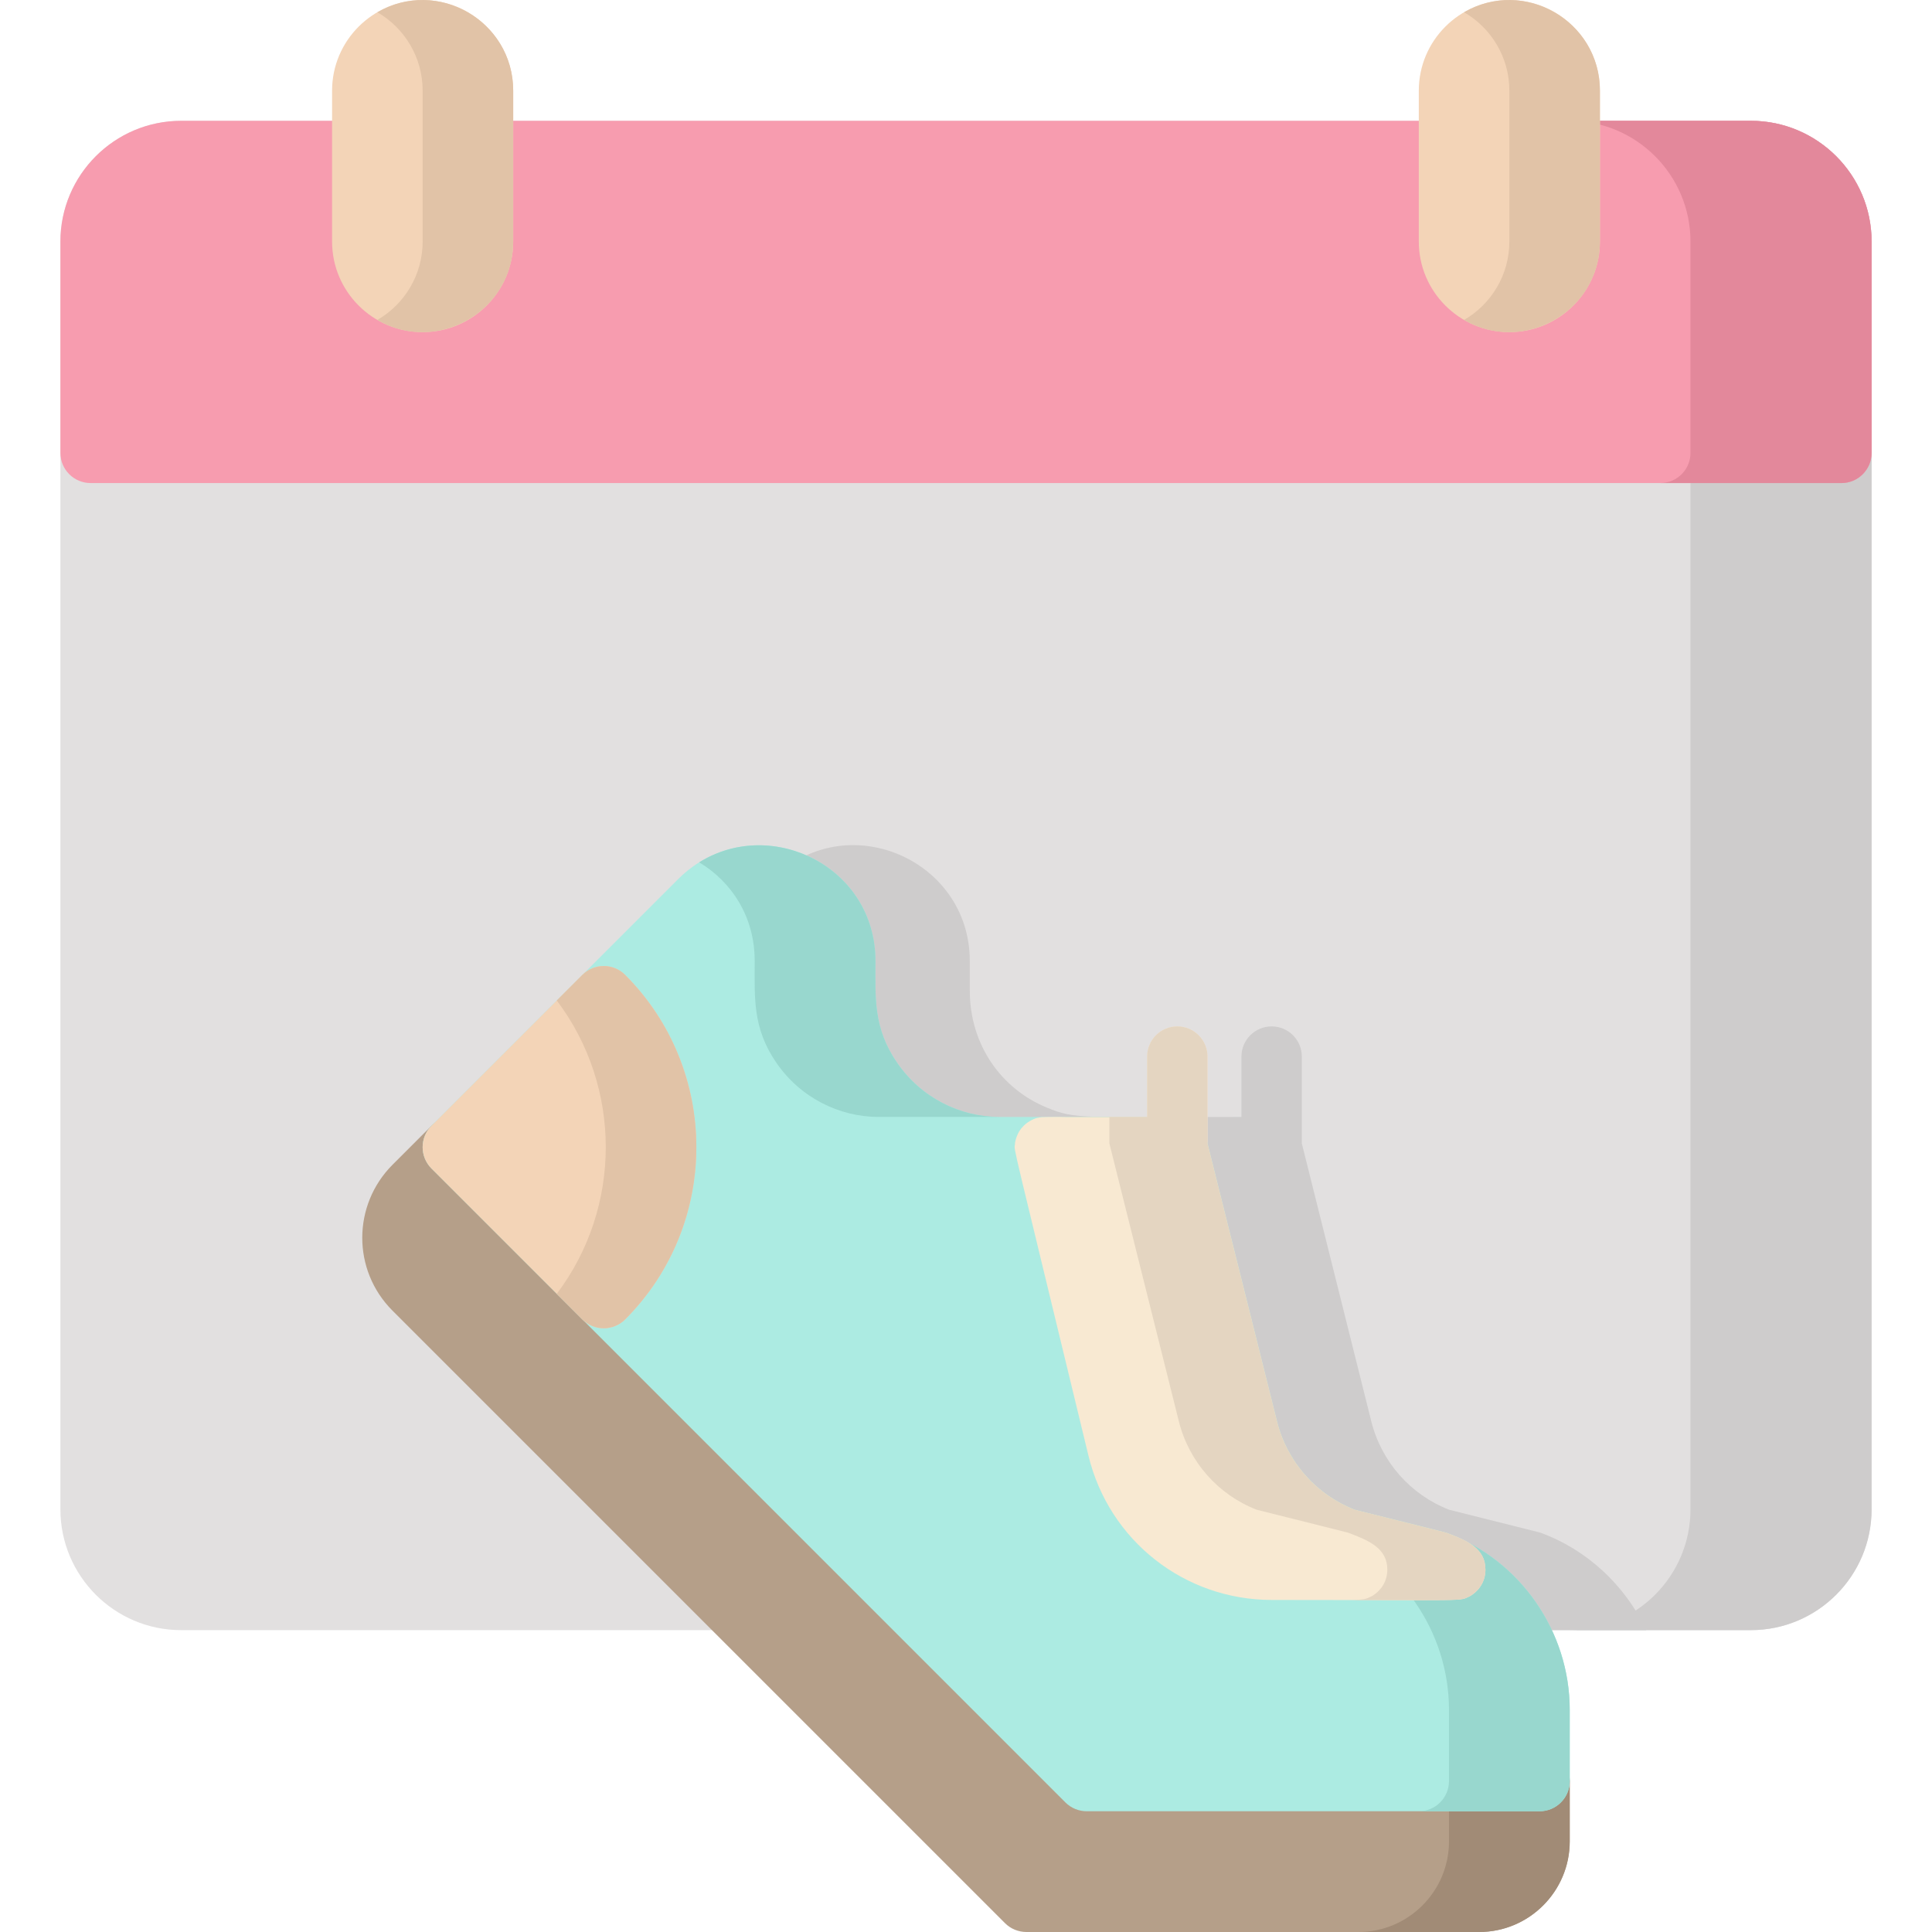
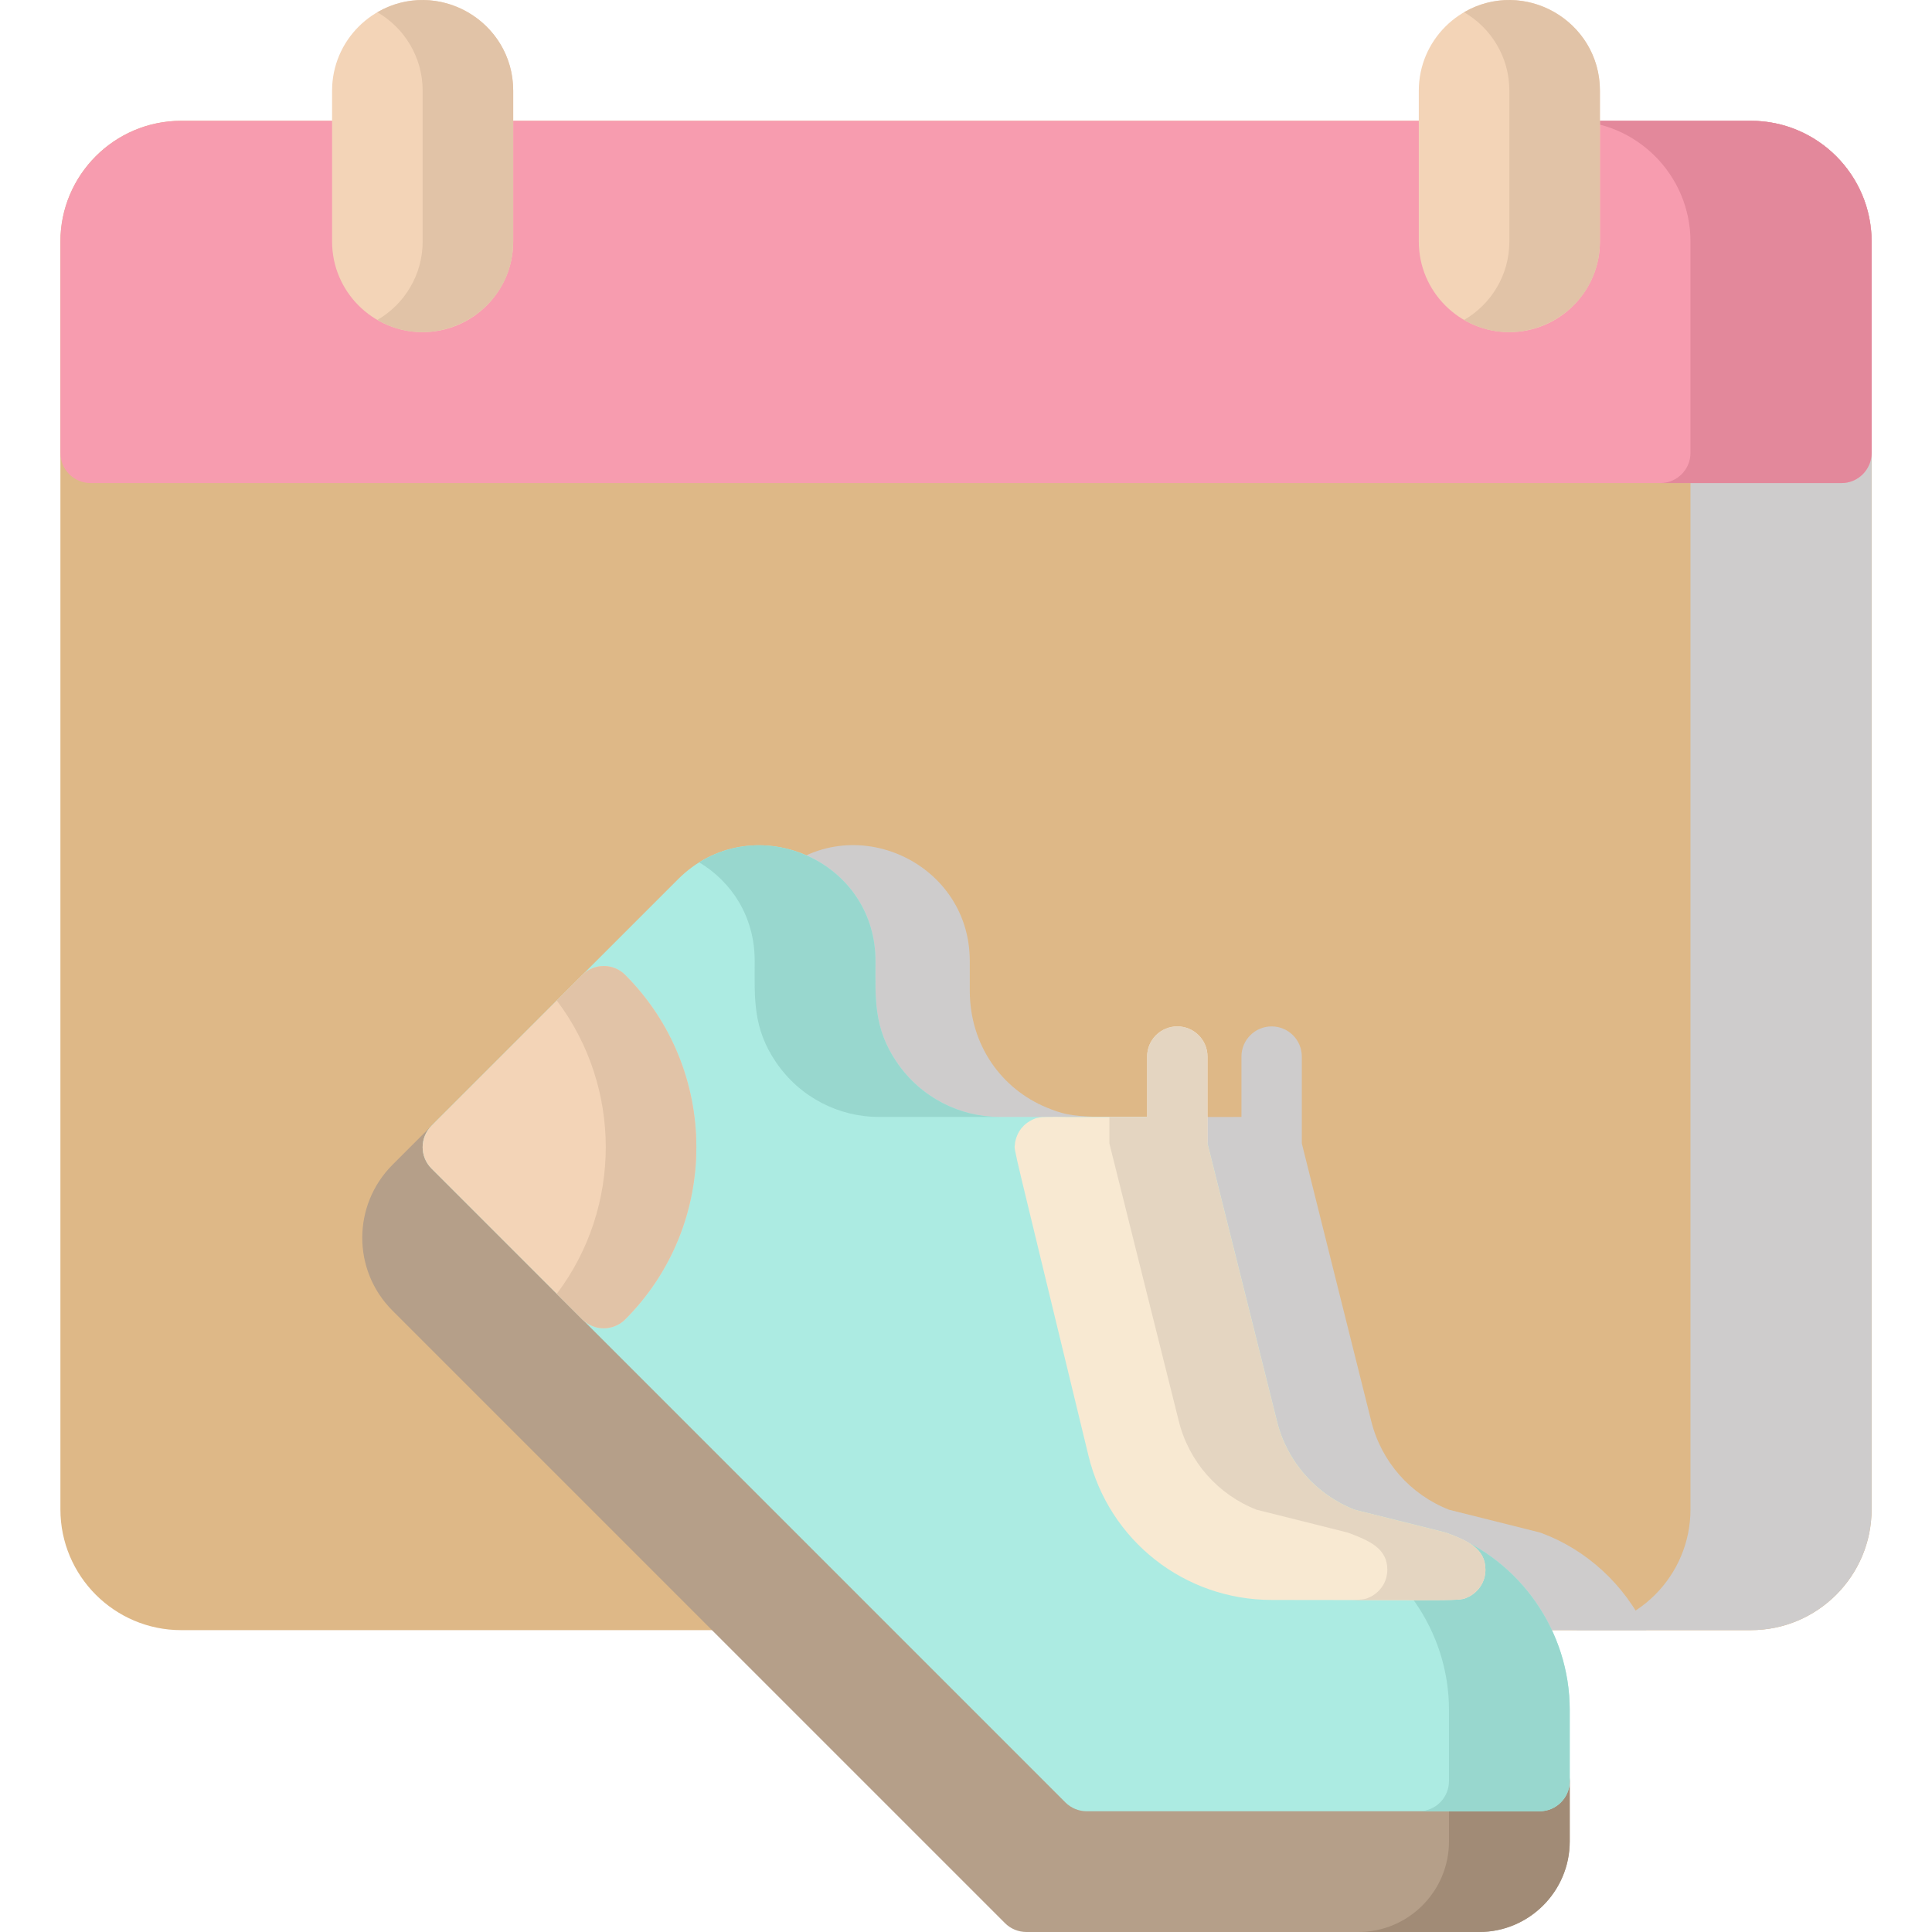
<svg xmlns="http://www.w3.org/2000/svg" id="Layer_1" enable-background="new 0 0 512.018 512.018" height="512" viewBox="0 0 512.018 512.018" width="512">
  <g>
-     <path d="m496.009 64.018v336c0 17.65-14.35 32-32 32h-416c-17.65 0-32-14.35-32-32v-336c0-17.65 14.35-32 32-32h416c17.65 0 32 14.35 32 32z" fill="#e2e0e0" />
+     <path d="m496.009 64.018v336c0 17.65-14.35 32-32 32h-416c-17.65 0-32-14.35-32-32v-336c0-17.65 14.35-32 32-32h416c17.65 0 32 14.35 32 32z" fill="burlywood" />
    <path d="m496.009 64.018v336c0 17.65-14.35 32-32 32h-48c17.65 0 32-14.35 32-32v-336c0-17.65-14.35-32-32-32h48c17.65 0 32 14.35 32 32z" fill="#cecccc" />
    <path d="m496.009 64.018v56c0 4.42-3.58 8-8 8h-464c-4.42 0-8-3.58-8-8v-56c0-17.65 14.35-32 32-32h416c17.65 0 32 14.35 32 32z" fill="#f79caf" />
    <path d="m496.009 64.018v56c0 4.42-3.58 8-8 8h-48c4.42 0 8-3.58 8-8v-56c0-17.65-14.35-32-32-32h48c17.65 0 32 14.35 32 32z" fill="#e3889b" />
    <path d="m136.009 24.018v40c0 13.23-10.77 24-24 24s-24-10.77-24-24v-40c0-13.23 10.77-24 24-24s24 10.77 24 24z" fill="#f3d4b7" />
    <path d="m136.009 24.018v40c0 18.576-20.252 29.96-36 20.77 7.17-4.15 12-11.91 12-20.77v-40c0-8.86-4.83-16.62-12-20.77 15.754-9.194 36 2.199 36 20.77z" fill="#e1c3a7" />
    <path d="m424.009 24.018v40c0 13.23-10.77 24-24 24s-24-10.77-24-24v-40c0-13.23 10.77-24 24-24s24 10.77 24 24z" fill="#f3d4b7" />
    <path d="m424.009 24.018v40c0 18.576-20.252 29.96-36 20.77 7.17-4.15 12-11.91 12-20.77v-40c0-8.86-4.83-16.62-12-20.77 15.754-9.194 36 2.199 36 20.77z" fill="#e1c3a7" />
    <path d="m436.279 432.018h-174.59l-122.34-122.34c-3.12-3.13-3.12-8.19 0-11.32l65.37-65.37c19.453-19.418 52.29-5.285 52.29 21.66v7.83c0 14.574 8.467 26.116 20.35 31.03 7.81 3.244 9.395 2.51 51.65 2.51v-16c0-4.42 3.58-8 8-8s8 3.58 8 8v23.01l18.41 73.65c2.68 10.72 10.38 19.45 20.65 23.44 26.297 6.588 23.762 5.932 24.51 6.19 11.646 4.338 21.951 13.438 27.7 25.71z" fill="#cecccc" />
    <path d="m416.009 472.018v16c0 13.23-10.77 24-24 24h-120c-2.12 0-4.16-.84-5.66-2.34l-162.34-162.34c-10.754-10.775-10.583-28.015 0-38.64l10.34-10.34c3.13-3.12 8.19-3.12 11.32 0l165.65 165.66h116.69c4.42 0 8 3.58 8 8z" fill="#b59f89" />
    <path d="m416.009 472.018v16c0 13.23-10.77 24-24 24h-32c13.23 0 24-10.77 24-24v-16c0-4.42-3.58-8-8-8h32c4.42 0 8 3.58 8 8z" fill="#a18b76" />
    <path d="m416.009 453.128v18.89c0 4.42-3.58 8-8 8h-120c-2.12 0-4.16-.84-5.66-2.34l-168-168c-3.12-3.13-3.12-8.19 0-11.32l65.37-65.37c19.209-19.175 52.29-5.592 52.29 21.66 0 9.726-.612 17.709 5.68 26.91 6.336 9.304 16.64 14.46 27.29 14.46h47.03c3.67 0 6.87 2.5 7.76 6.06l18.65 74.6c2.68 10.72 10.38 19.45 20.65 23.44 26.087 6.536 23.975 5.984 24.5 6.19 19.4 7.28 32.44 26.1 32.44 46.82z" fill="#acebe2" />
    <path d="m264.979 296.018h-32c-10.65 0-20.95-5.16-27.29-14.46-6.29-9.2-5.68-17.18-5.68-26.91 0-11.76-6.16-20.98-14.71-26.11 19.4-12.13 46.71 1.35 46.71 26.11 0 9.73-.61 17.71 5.68 26.91 6.34 9.3 16.64 14.46 27.29 14.46z" fill="#98d7ce" />
    <path d="m416.009 453.128v18.89c0 4.42-3.58 8-8 8h-32c4.42 0 8-3.58 8-8v-18.89c0-20.72-13.04-39.54-32.44-46.82-.52-.21 1.59.35-24.5-6.19-10.27-3.99-17.97-12.72-20.65-23.44l-18.65-74.6c-.89-3.56-4.09-6.06-7.76-6.06h32c3.67 0 6.87 2.5 7.76 6.06l18.65 74.6c2.68 10.72 10.38 19.45 20.65 23.44 26.09 6.54 23.98 5.98 24.5 6.19 19.4 7.28 32.44 26.1 32.44 46.82z" fill="#98d7ce" />
    <path d="m165.669 349.678c-3.129 3.108-8.167 3.132-11.32 0l-40-40c-3.12-3.13-3.12-8.19 0-11.32l40-40c3.13-3.12 8.19-3.12 11.32 0 25.17 25.18 25.17 66.14 0 91.32z" fill="#f3d4b7" />
    <path d="m165.669 349.678c-3.129 3.108-8.167 3.132-11.32 0l-6.79-6.79c17.31-22.92 17.31-54.82 0-77.74l6.79-6.79c3.13-3.12 8.19-3.12 11.32 0 25.17 25.18 25.17 66.14 0 91.32z" fill="#e1c3a7" />
    <path d="m393.669 415.998c0 2.715-1.337 5.413-4.15 7.04-3.268 1.389 2.155.98-52.45.98-23.17 0-43.16-15.73-48.61-38.25-20.812-86.081-19.68-80.56-19.49-82.46 0-.589.271-1.928 1.14-3.48.447-.676.651-.938 1.26-1.55 1.232-1.229 3.201-2.04 3.72-2.04 1.313-.321-.093-.22 28.92-.22v-16c0-4.42 3.58-8 8-8s8 3.58 8 8v23.01l18.41 73.65c2.68 10.72 10.38 19.45 20.65 23.44 26.297 6.588 23.762 5.932 24.51 6.19 5.275 2.001 10.09 4.043 10.09 9.69z" fill="#f8e9d2" />
    <path d="m393.669 415.998c0 2.71-1.34 5.41-4.15 7.04-2.78 1.18.74 1.06-31.87 1 4.71-.09 4.34-.35 5.87-1 2.81-1.63 4.15-4.33 4.15-7.04 0-5.65-4.81-7.69-10.09-9.69-.75-.26 1.79.4-24.51-6.19-10.27-3.99-17.97-12.72-20.65-23.44l-18.41-73.65v-7.01h10v-16c0-4.42 3.58-8 8-8s8 3.58 8 8v23.01l18.41 73.65c2.68 10.72 10.38 19.45 20.65 23.44 26.3 6.59 23.76 5.93 24.51 6.19 5.28 2 10.09 4.04 10.09 9.69z" fill="#e4d5c1" />
  </g>
</svg>
